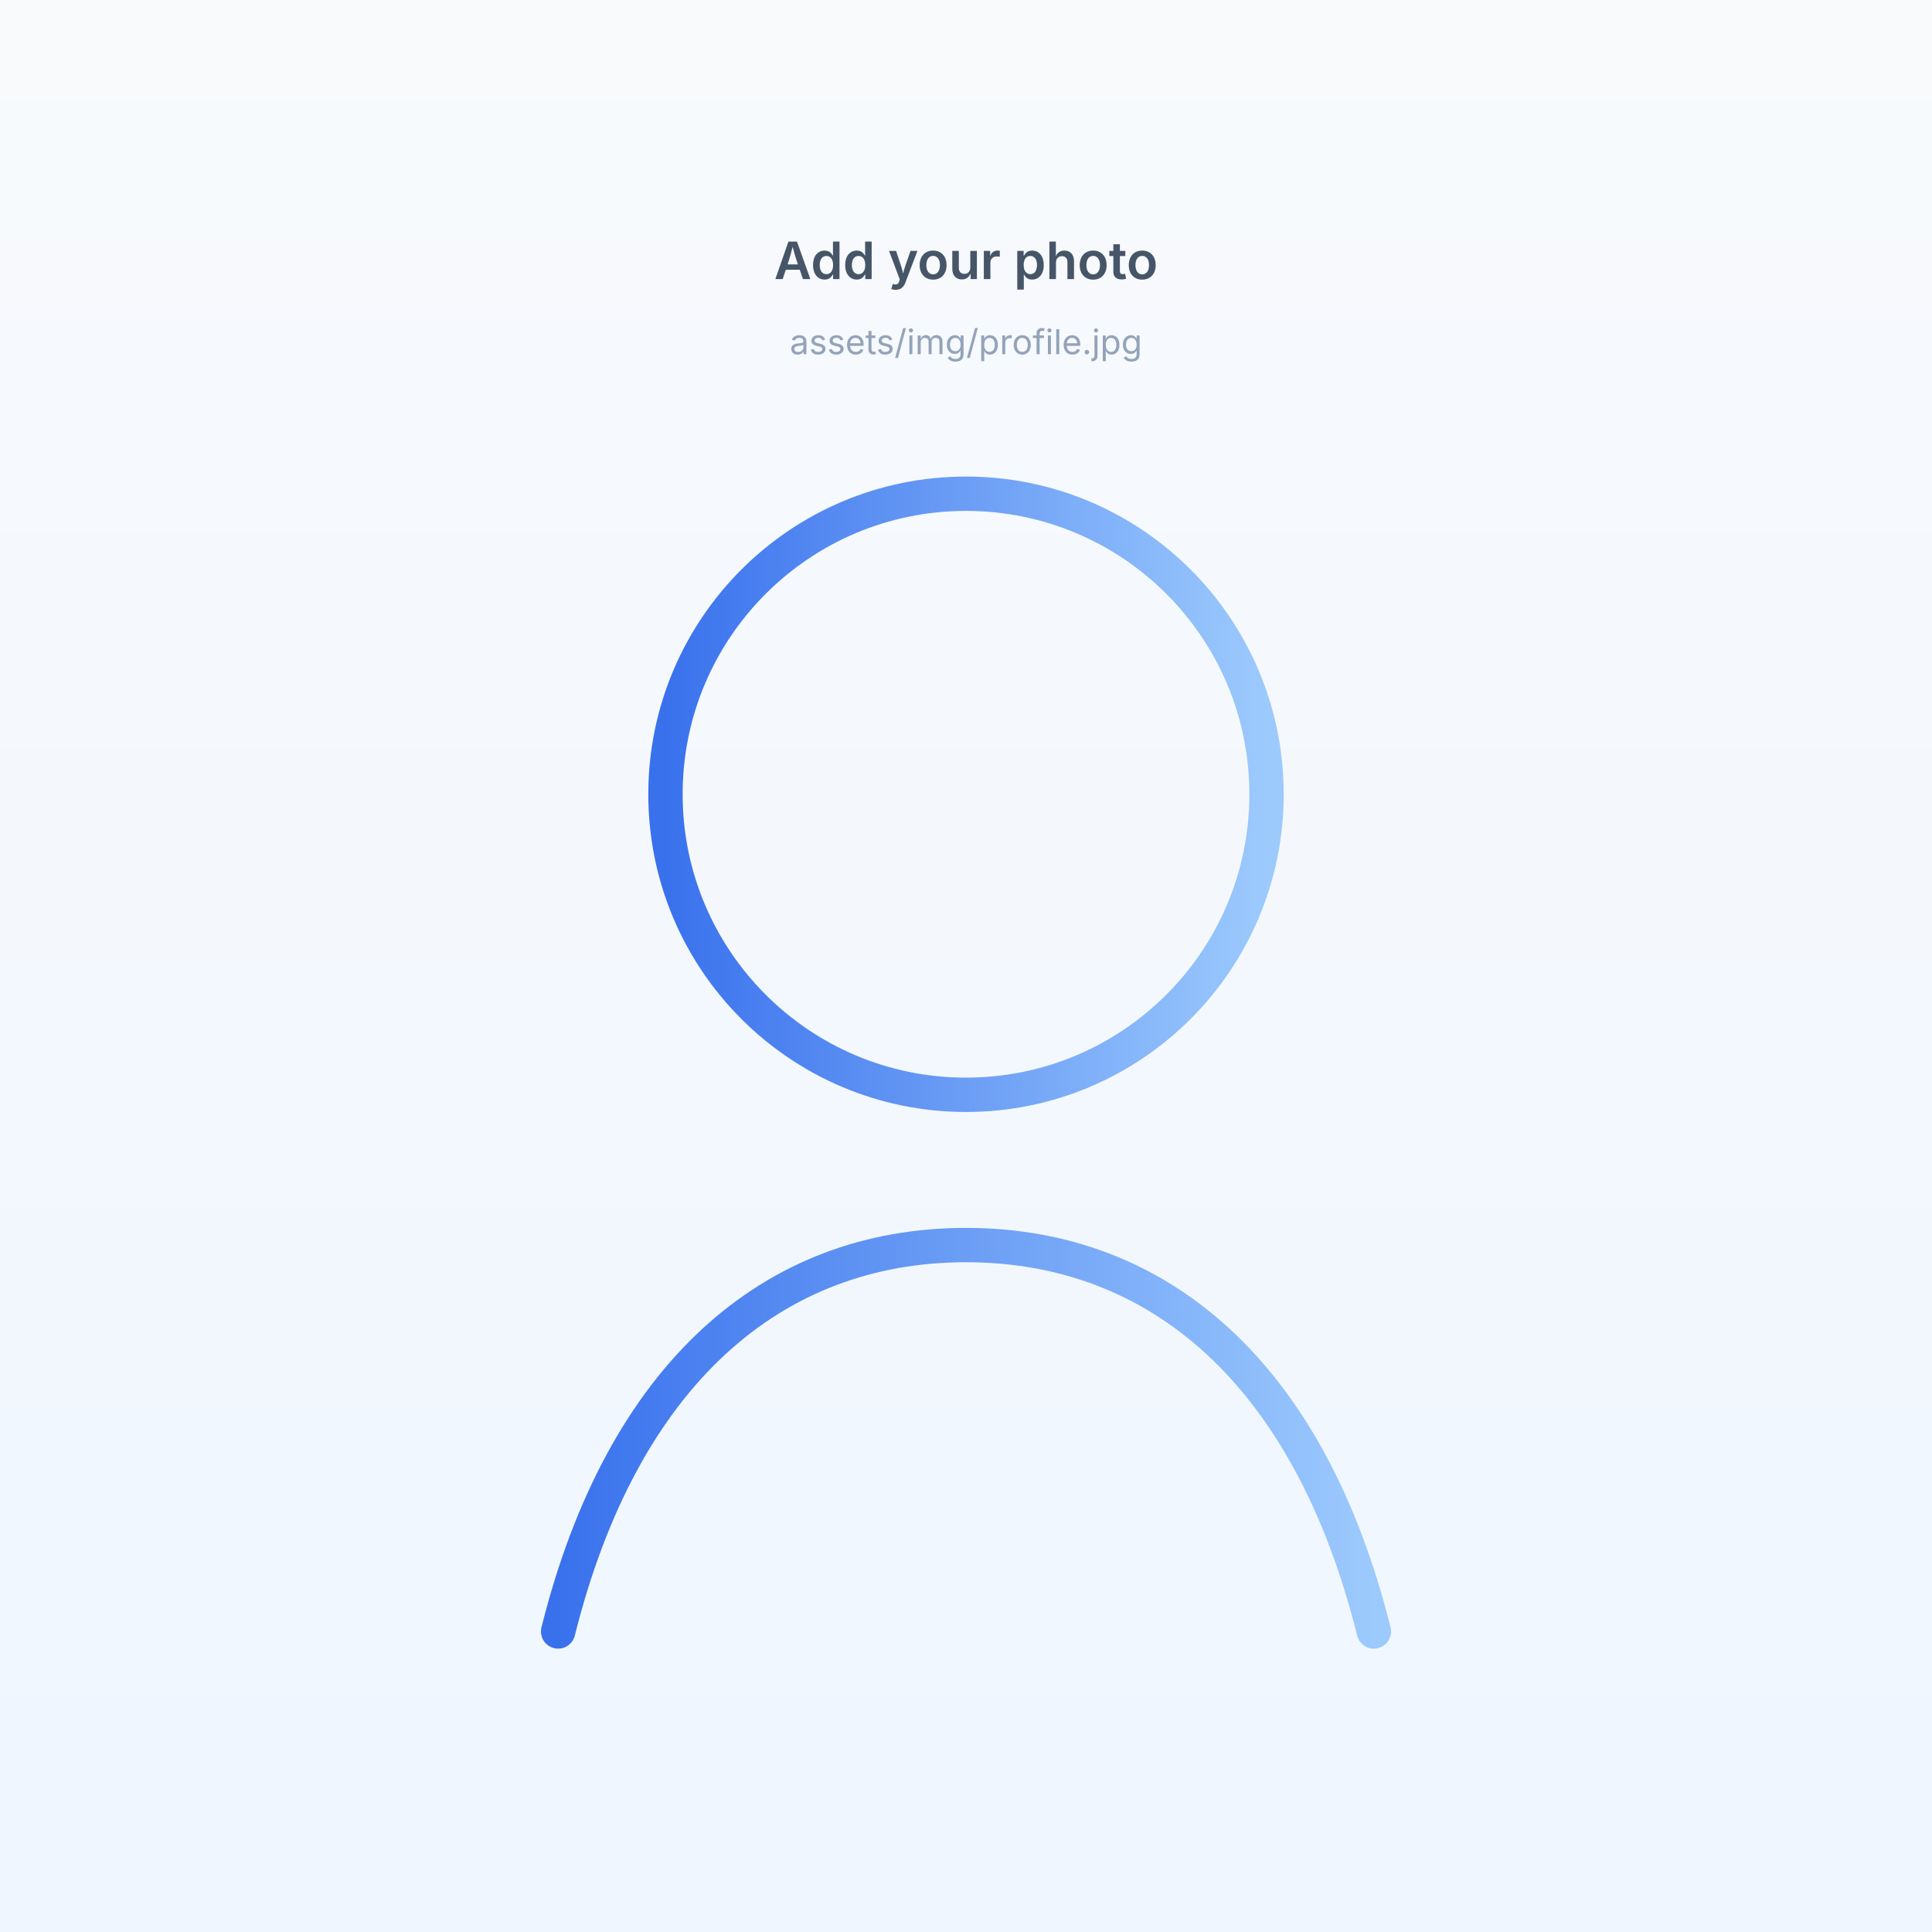
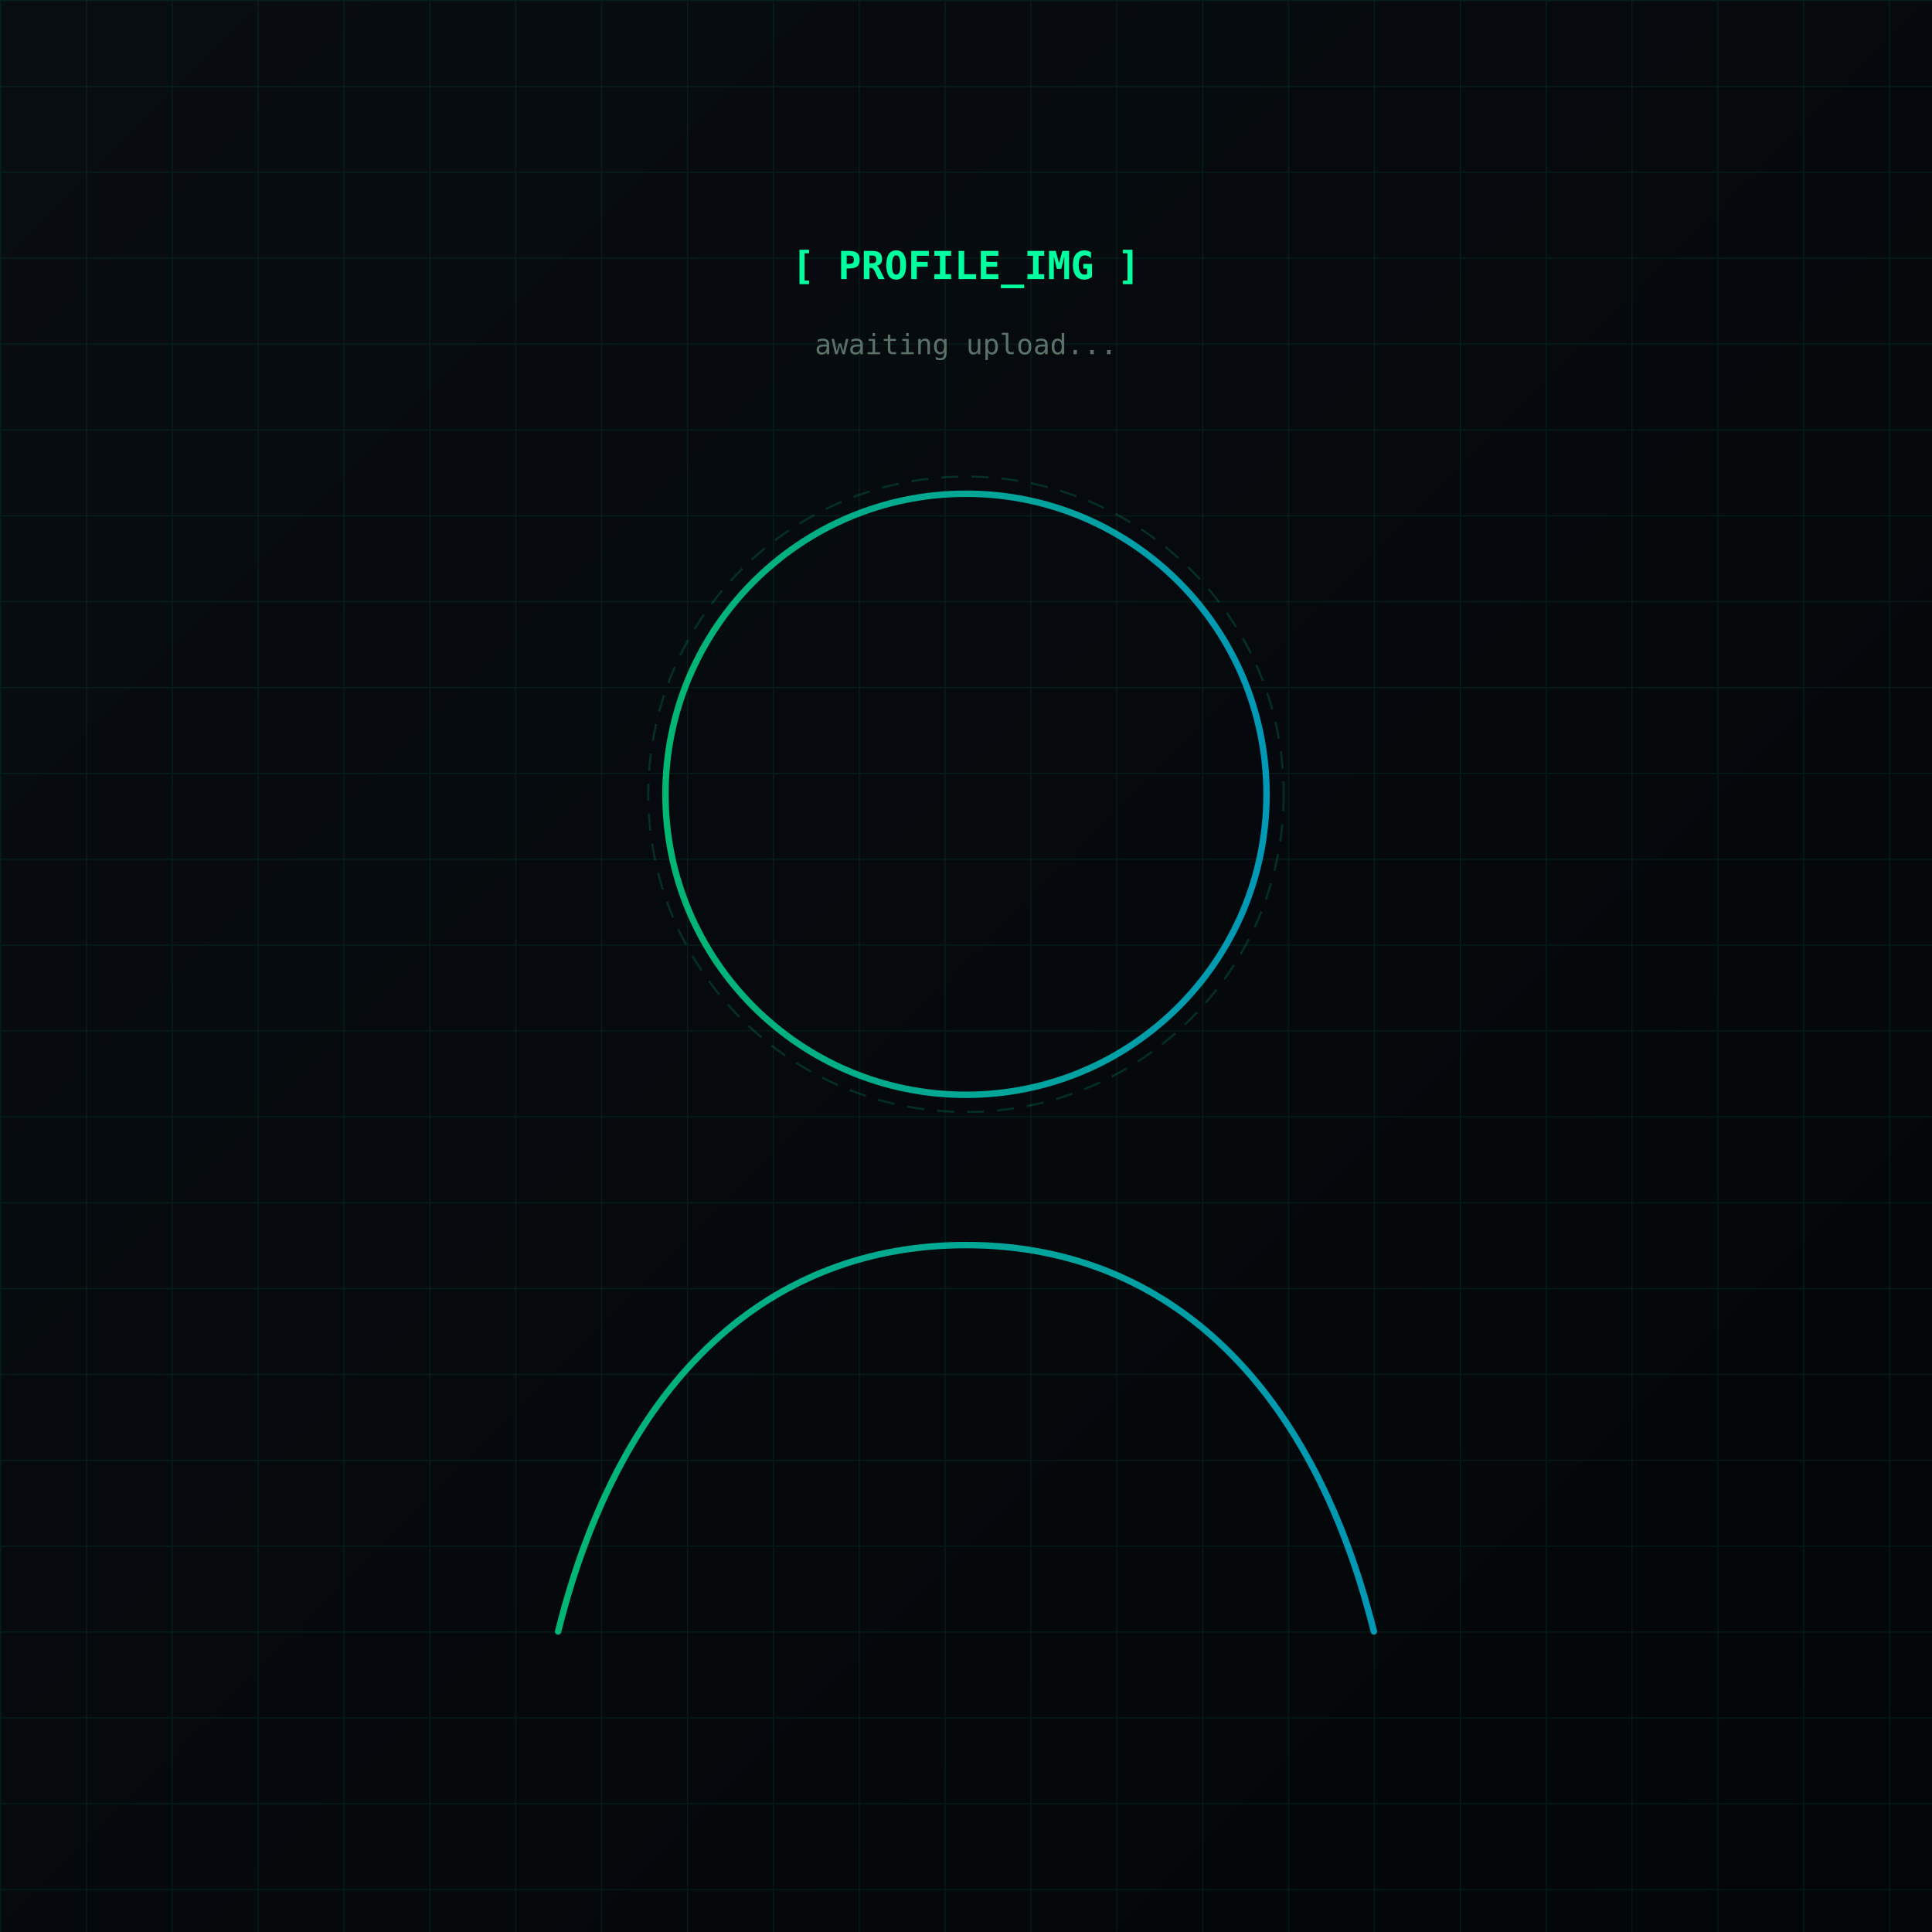
<svg xmlns="http://www.w3.org/2000/svg" width="900" height="900" viewBox="0 0 900 900" role="img" aria-label="Profile placeholder">
  <defs>
-     <linearGradient id="bg" x1="0" y1="0" x2="0" y2="1">
-       <stop offset="0%" stop-color="#f8fafc" />
-       <stop offset="100%" stop-color="#eff6ff" />
+     <linearGradient id="bg" x1="0" y1="0" x2="1" y2="1">
+       <stop offset="0%" stop-color="#080d12" />
+       <stop offset="100%" stop-color="#030608" />
    </linearGradient>
    <linearGradient id="accent" x1="0" y1="0" x2="1" y2="0">
-       <stop offset="0%" stop-color="#2563eb" />
-       <stop offset="100%" stop-color="#93c5fd" />
+       <stop offset="0%" stop-color="#00ff9f" />
+       <stop offset="100%" stop-color="#00d4ff" />
    </linearGradient>
+     <pattern id="grid" width="40" height="40" patternUnits="userSpaceOnUse">
+       <path d="M 40 0 L 0 0 0 40" fill="none" stroke="rgba(0,255,159,0.08)" stroke-width="1" />
+     </pattern>
  </defs>
-   <rect x="0" y="0" width="900" height="900" fill="url(#bg)" />
-   <circle cx="450" cy="370" r="140" fill="none" stroke="url(#accent)" stroke-width="16" opacity="0.9" />
-   <path d="M 260 760 C 290 640 360 580 450 580 C 540 580 610 640 640 760" fill="none" stroke="url(#accent)" stroke-width="16" stroke-linecap="round" opacity="0.9" />
-   <text x="450" y="130" text-anchor="middle" font-family="Inter, Arial, sans-serif" font-size="24" font-weight="600" fill="#475569">
-     Add your photo
+   <rect width="900" height="900" fill="url(#bg)" />
+   <rect width="900" height="900" fill="url(#grid)" />
+   <circle cx="450" cy="370" r="140" fill="none" stroke="url(#accent)" stroke-width="3" opacity="0.7" />
+   <circle cx="450" cy="370" r="148" fill="none" stroke="rgba(0,255,159,0.15)" stroke-width="1" stroke-dasharray="8 6" />
+   <path d="M 260 760 C 290 640 360 580 450 580 C 540 580 610 640 640 760" fill="none" stroke="url(#accent)" stroke-width="3" stroke-linecap="round" opacity="0.7" />
+   <text x="450" y="130" text-anchor="middle" font-family="JetBrains Mono, monospace" font-size="18" font-weight="600" fill="#00ff9f">
+     [ PROFILE_IMG ]
  </text>
-   <text x="450" y="165" text-anchor="middle" font-family="Inter, Arial, sans-serif" font-size="16" fill="#94a3b8">
-     assets/img/profile.jpg
+   <text x="450" y="165" text-anchor="middle" font-family="JetBrains Mono, monospace" font-size="13" fill="#5a7268">
+     awaiting upload...
  </text>
</svg>
